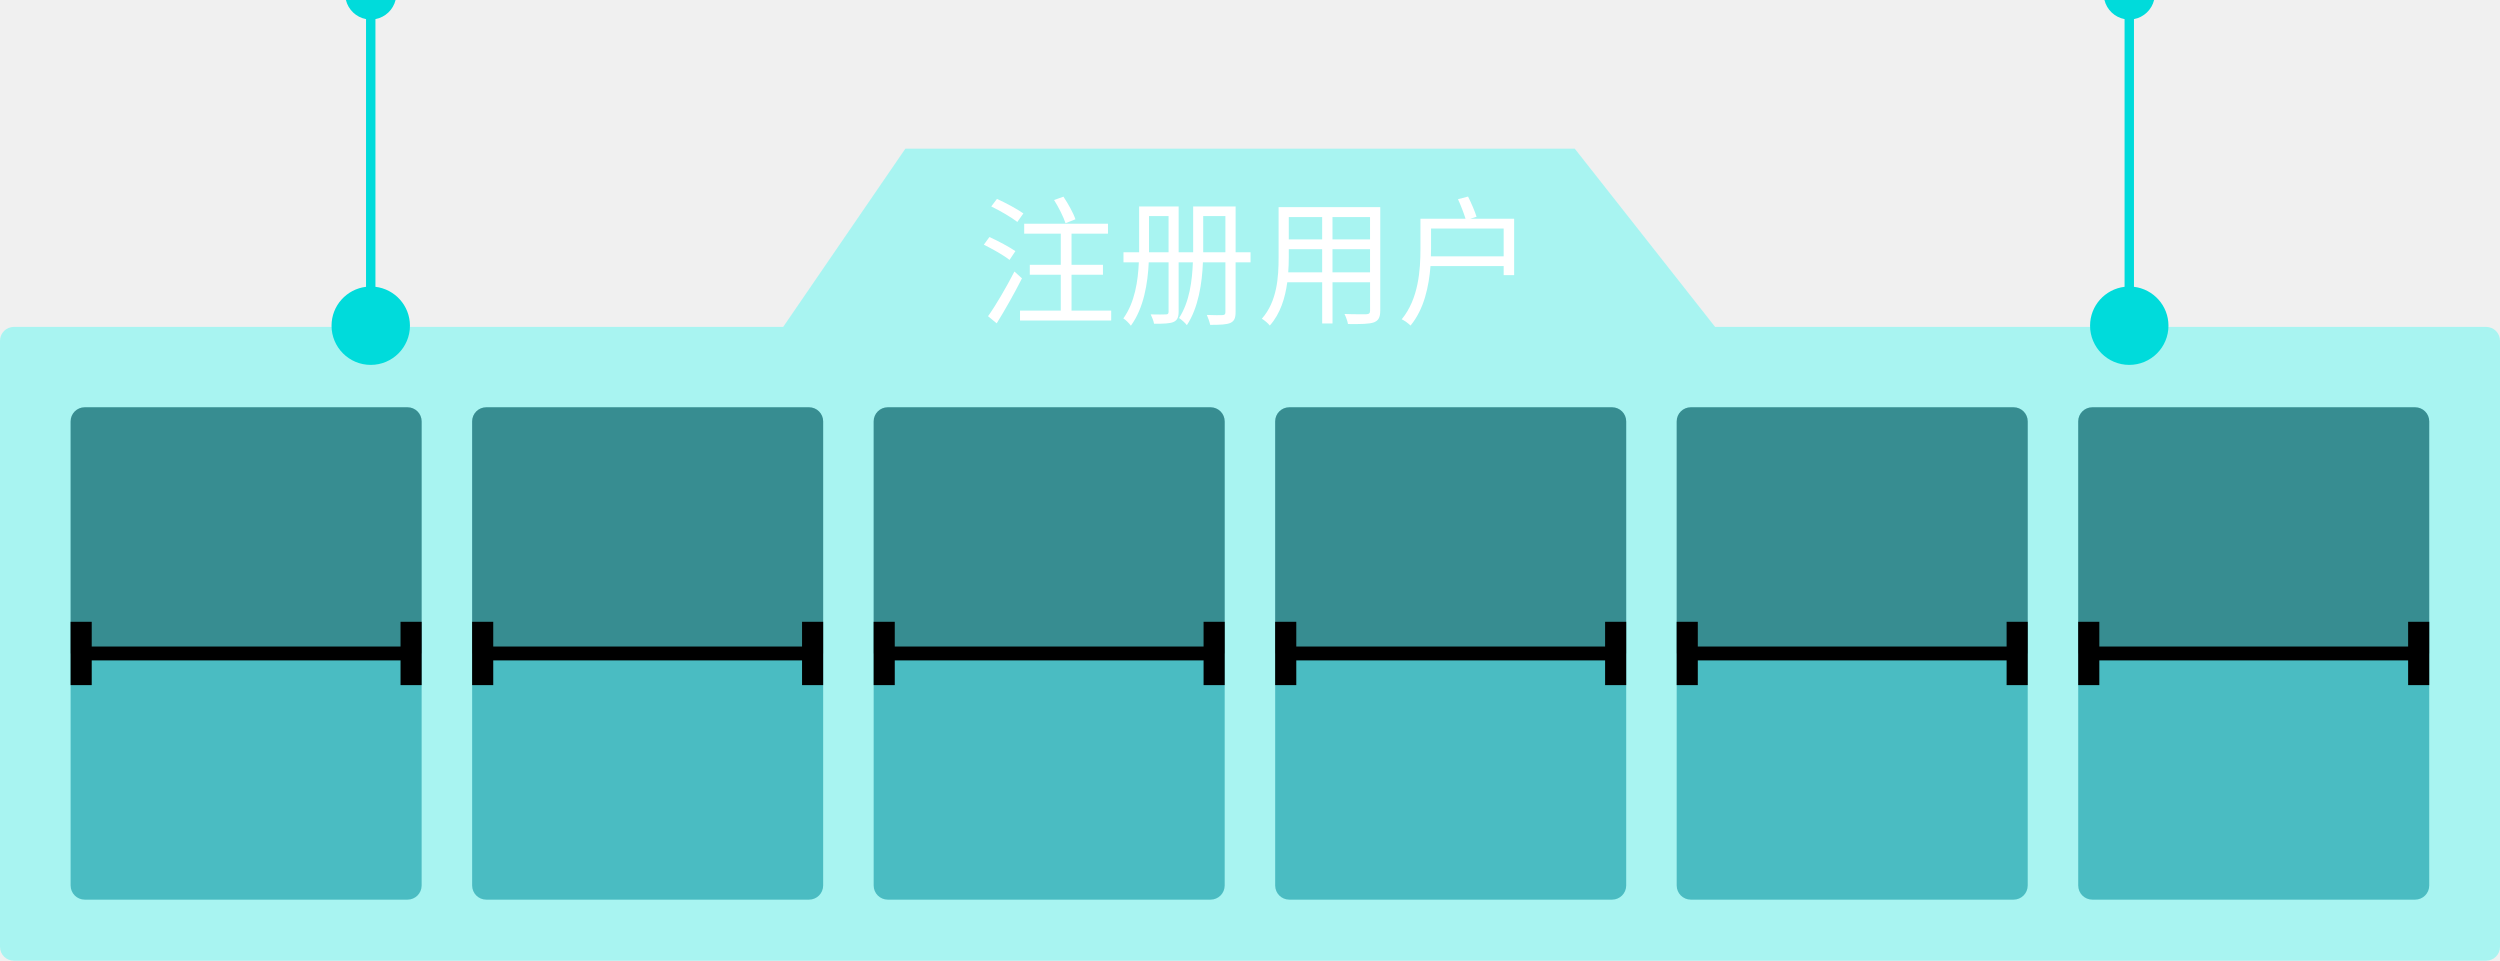
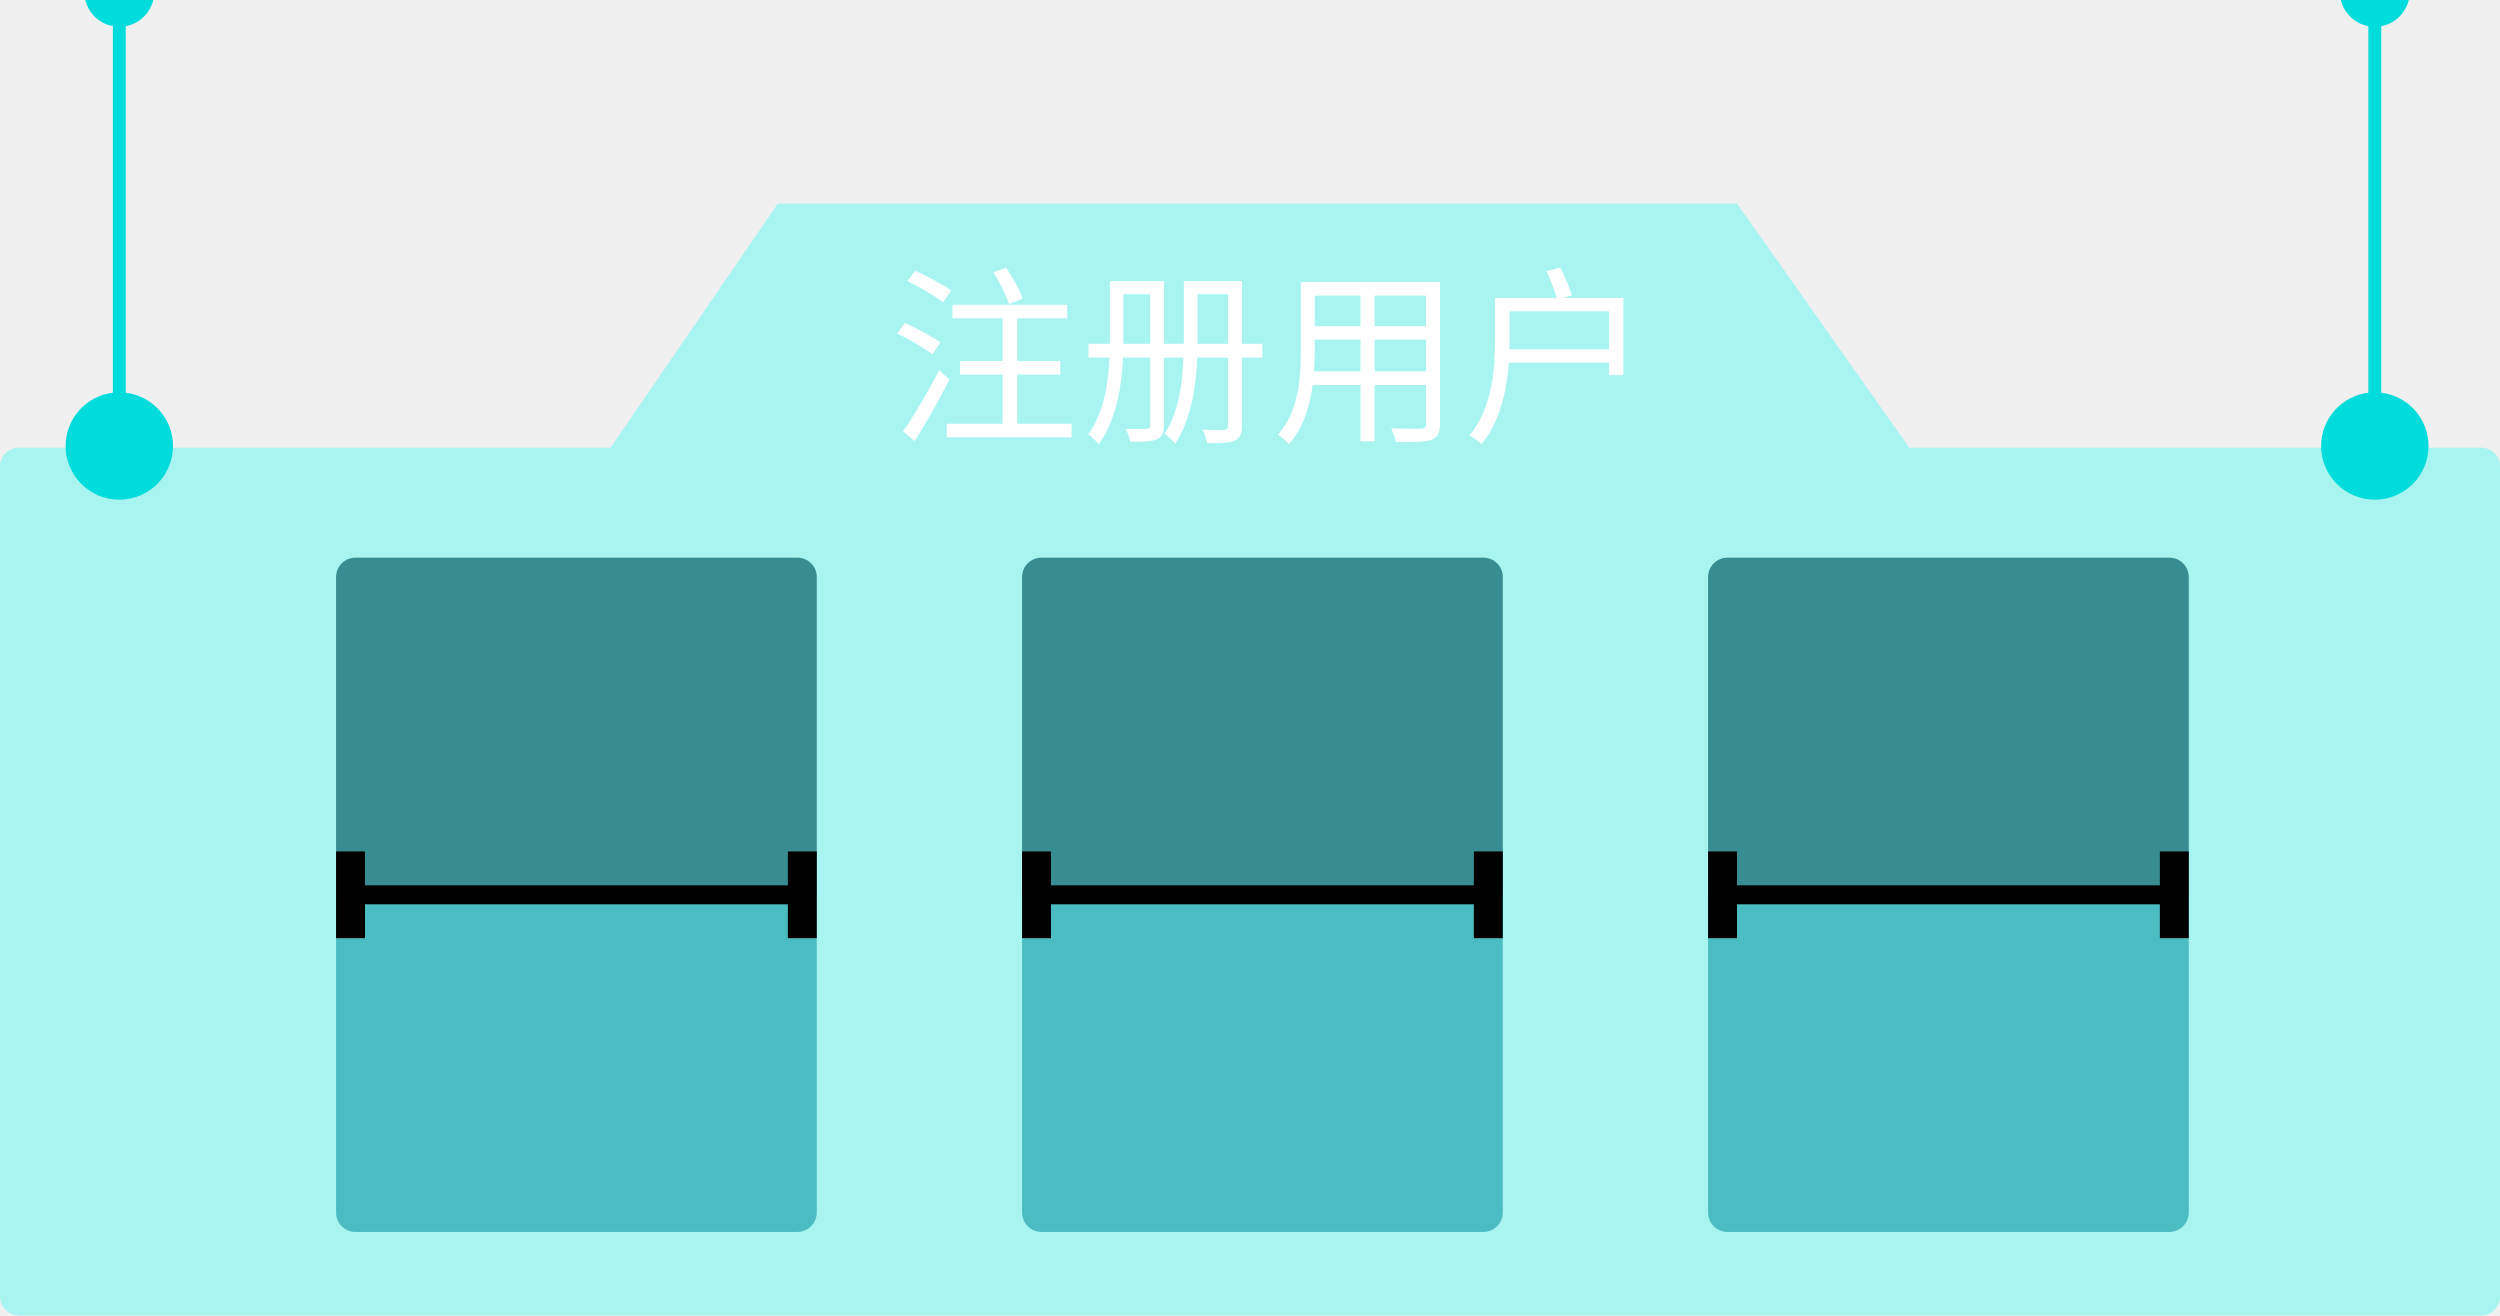
- <svg xmlns="http://www.w3.org/2000/svg" version="1.1" id="图层_1" x="0px" y="0px" width="345.459px" height="132.754px" viewBox="0 0 345.459 132.754" enable-background="new 0 0 345.459 132.754" xml:space="preserve">
-   <path opacity="0.3" fill="#00FFF6" enable-background="new    " d="M343.546,45.172H237l-19.395-24.629h-92.5l-16.884,24.629H1.915  C0.857,45.172,0,46.028,0,47.086v83.754c0,1.06,0.857,1.914,1.915,1.914h341.629c1.059,0,1.915-0.854,1.915-1.914V47.086  C345.46,46.028,344.603,45.172,343.546,45.172z" />
+ <svg xmlns="http://www.w3.org/2000/svg" version="1.1" id="图层_1" x="0px" y="0px" width="252.281px" height="132.754px" viewBox="0 0 252.281 132.754" enable-background="new 0 0 252.281 132.754" xml:space="preserve">
+   <path opacity="0.3" fill="#00FFF6" enable-background="new    " d="M250.367,45.172h-57.698l-17.375-24.629H78.497L61.613,45.172  H1.915C0.857,45.172,0,46.028,0,47.086v83.754c0,1.061,0.856,1.914,1.915,1.914h248.45c1.062,0,1.916-0.854,1.916-1.914V47.086  C252.281,46.028,251.427,45.172,250.367,45.172z" />
  <g>
-     <g>
-       <path fill="#4ABCC2" d="M58.264,122.363c0,1.079-0.875,1.954-1.954,1.954H11.711c-1.079,0-1.953-0.875-1.953-1.954V58.232    c0-1.079,0.875-1.953,1.953-1.953H56.31c1.079,0,1.954,0.875,1.954,1.953V122.363z" />
-       <path opacity="0.25" enable-background="new    " d="M58.264,90.297c-9.548,0-40.923,0-48.506,0V58.231    c0-1.079,0.875-1.953,1.953-1.953H56.31c1.079,0,1.954,0.875,1.954,1.953V90.297z" />
-       <rect x="9.758" y="85.922" width="2.917" height="8.75" />
-       <rect x="55.347" y="85.922" width="2.917" height="8.75" />
-       <rect x="12.133" y="89.34" width="45.875" height="1.916" />
-     </g>
-     <g>
-       <path fill="#4ABCC2" d="M113.747,122.363c0,1.079-0.875,1.954-1.954,1.954H67.195c-1.079,0-1.953-0.875-1.953-1.954V58.232    c0-1.079,0.875-1.953,1.953-1.953h44.599c1.079,0,1.954,0.875,1.954,1.953L113.747,122.363L113.747,122.363z" />
-       <path opacity="0.25" enable-background="new    " d="M113.747,90.297c-9.548,0-40.923,0-48.506,0V58.231    c0-1.079,0.875-1.953,1.953-1.953h44.599c1.079,0,1.954,0.875,1.954,1.953V90.297z" />
-       <rect x="65.241" y="85.922" width="2.917" height="8.75" />
-       <rect x="110.83" y="85.922" width="2.917" height="8.75" />
-       <rect x="67.616" y="89.34" width="45.875" height="1.916" />
-     </g>
-     <g>
-       <path fill="#4ABCC2" d="M169.231,122.363c0,1.079-0.875,1.954-1.954,1.954h-44.599c-1.079,0-1.953-0.875-1.953-1.954V58.232    c0-1.079,0.875-1.953,1.953-1.953h44.599c1.079,0,1.954,0.875,1.954,1.953V122.363z" />
-       <path opacity="0.25" enable-background="new    " d="M169.231,90.297c-9.549,0-40.923,0-48.506,0V58.231    c0-1.079,0.875-1.953,1.953-1.953h44.599c1.079,0,1.954,0.875,1.954,1.953V90.297z" />
-       <rect x="120.725" y="85.922" width="2.917" height="8.75" />
-       <rect x="166.314" y="85.922" width="2.917" height="8.75" />
-       <rect x="123.1" y="89.34" width="45.875" height="1.916" />
-     </g>
-     <g>
-       <path fill="#4ABCC2" d="M224.714,122.363c0,1.079-0.875,1.954-1.953,1.954h-44.6c-1.079,0-1.953-0.875-1.953-1.954V58.232    c0-1.079,0.875-1.953,1.953-1.953h44.6c1.078,0,1.953,0.875,1.953,1.953V122.363z" />
-       <path opacity="0.25" enable-background="new    " d="M224.714,90.297c-9.548,0-40.923,0-48.506,0V58.231    c0-1.079,0.875-1.953,1.953-1.953h44.6c1.078,0,1.953,0.875,1.953,1.953V90.297z" />
-       <rect x="176.208" y="85.922" width="2.917" height="8.75" />
-       <rect x="221.798" y="85.922" width="2.916" height="8.75" />
-       <rect x="178.583" y="89.34" width="45.875" height="1.916" />
-     </g>
-     <g>
-       <path fill="#4ABCC2" d="M280.197,122.363c0,1.079-0.875,1.954-1.954,1.954h-44.6c-1.078,0-1.952-0.875-1.952-1.954V58.232    c0-1.079,0.875-1.953,1.952-1.953h44.6c1.079,0,1.954,0.875,1.954,1.953V122.363z" />
-       <path opacity="0.25" enable-background="new    " d="M280.197,90.297c-9.548,0-40.923,0-48.506,0V58.231    c0-1.079,0.875-1.953,1.952-1.953h44.6c1.079,0,1.954,0.875,1.954,1.953V90.297z" />
-       <rect x="231.691" y="85.922" width="2.917" height="8.75" />
-       <rect x="277.28" y="85.922" width="2.917" height="8.75" />
-       <rect x="234.066" y="89.34" width="45.875" height="1.916" />
-     </g>
-     <g>
-       <path fill="#4ABCC2" d="M335.681,122.363c0,1.079-0.875,1.954-1.955,1.954h-44.599c-1.079,0-1.952-0.875-1.952-1.954V58.232    c0-1.079,0.875-1.953,1.952-1.953h44.599c1.08,0,1.955,0.875,1.955,1.953V122.363z" />
-       <path opacity="0.25" enable-background="new    " d="M335.681,90.297c-9.549,0-40.924,0-48.506,0V58.231    c0-1.079,0.875-1.953,1.952-1.953h44.599c1.08,0,1.955,0.875,1.955,1.953V90.297z" />
-       <rect x="287.175" y="85.922" width="2.918" height="8.75" />
-       <rect x="332.763" y="85.922" width="2.918" height="8.75" />
-       <rect x="289.55" y="89.34" width="45.875" height="1.916" />
-     </g>
+     <path fill="#4ABCC2" d="M82.421,122.363c0,1.078-0.875,1.953-1.954,1.953H35.868c-1.079,0-1.953-0.875-1.953-1.953V58.232   c0-1.079,0.875-1.953,1.953-1.953h44.599c1.079,0,1.954,0.875,1.954,1.953V122.363z" />
+     <path opacity="0.25" enable-background="new    " d="M82.421,90.297c-9.548,0-40.923,0-48.506,0V58.231   c0-1.079,0.875-1.953,1.953-1.953h44.599c1.079,0,1.954,0.875,1.954,1.953V90.297z" />
+     <rect x="33.915" y="85.922" width="2.917" height="8.75" />
+     <rect x="79.504" y="85.922" width="2.917" height="8.75" />
+     <rect x="36.29" y="89.34" width="45.875" height="1.916" />
  </g>
  <g>
-     <path fill="#FFFFFF" d="M139.501,35.918c-0.771-0.618-2.335-1.505-3.55-2.104l0.771-1.062c1.196,0.541,2.778,1.389,3.589,1.949   L139.501,35.918z M141.219,38.465c-1.022,2.026-2.373,4.419-3.492,6.214l-1.197-0.984c1.043-1.447,2.528-3.994,3.647-6.175   L141.219,38.465z M140.582,30.669c-0.791-0.617-2.373-1.543-3.608-2.142l0.791-1.042c1.196,0.541,2.817,1.409,3.647,2.007   L140.582,30.669z M153.549,42.922v1.37h-12.6v-1.37h5.634v-4.959H142.3v-1.37h4.283V32.29h-5.056v-1.37h11.577v1.37h-5.036v4.303   h4.342v1.37h-4.342v4.959H153.549z M147.239,30.843c-0.271-0.83-0.946-2.2-1.583-3.203l1.293-0.463   c0.656,0.984,1.39,2.296,1.659,3.126L147.239,30.843z" />
-     <path fill="#FFFFFF" d="M172.804,36.246h-2.065v6.889c0,0.829-0.192,1.235-0.714,1.485c-0.521,0.231-1.389,0.271-2.799,0.271   c-0.076-0.386-0.289-1.003-0.463-1.37c1.004,0.039,1.931,0.039,2.182,0.02c0.289-0.02,0.386-0.116,0.386-0.405v-6.889h-3.106   c-0.114,2.856-0.616,6.271-2.219,8.683c-0.213-0.29-0.791-0.811-1.08-0.984c1.446-2.219,1.813-5.152,1.909-7.699h-1.968v6.812   c0,0.791-0.193,1.196-0.695,1.428c-0.539,0.231-1.369,0.251-2.701,0.251c-0.058-0.367-0.289-0.945-0.463-1.293   c0.945,0.02,1.834,0.02,2.104,0c0.271,0,0.367-0.097,0.367-0.386v-6.812h-2.74c-0.135,2.875-0.675,6.31-2.47,8.76   c-0.212-0.309-0.752-0.849-1.042-1.003c1.602-2.238,2.026-5.19,2.143-7.757h-2.123v-1.39h2.161v-0.424v-5.905h5.461v6.329h2.006   v-0.405v-5.924h5.866v6.329h2.064V36.246L172.804,36.246z M161.476,34.856v-4.997h-2.7v4.573v0.424H161.476z M169.33,34.856v-4.997   h-3.067v4.592v0.405H169.33z" />
-     <path fill="#FFFFFF" d="M190.726,42.942c0,0.926-0.25,1.351-0.867,1.602c-0.655,0.231-1.775,0.251-3.59,0.231   c-0.059-0.386-0.289-1.003-0.481-1.39c1.351,0.058,2.662,0.039,3.011,0.039c0.385-0.02,0.521-0.135,0.521-0.502v-3.917h-5.188   v5.692h-1.43v-5.692h-4.822c-0.289,2.142-0.947,4.341-2.414,5.981c-0.211-0.289-0.789-0.772-1.1-0.945   c2.123-2.393,2.316-5.789,2.316-8.471v-6.946h14.047v14.318H190.726z M182.699,37.636v-3.203h-4.61v1.138   c0,0.637-0.021,1.351-0.078,2.065H182.699z M178.089,29.995v3.087h4.61v-3.087H178.089z M189.317,29.995h-5.189v3.087h5.189V29.995   z M189.317,37.636v-3.203h-5.189v3.203H189.317z" />
-     <path fill="#FFFFFF" d="M209.229,30.226v7.795h-1.447v-1.254h-10.111c-0.213,2.759-0.867,5.943-2.759,8.22   c-0.231-0.25-0.868-0.714-1.216-0.868c2.334-2.836,2.586-6.831,2.586-9.725v-4.167h6.232c-0.231-0.753-0.657-1.853-1.043-2.702   l1.39-0.366c0.442,0.887,0.944,2.045,1.177,2.797l-0.887,0.271L209.229,30.226L209.229,30.226z M207.782,35.417v-3.84h-10.034   v2.817c0,0.328,0,0.656-0.021,1.023H207.782z" />
+     <path fill="#4ABCC2" d="M151.647,122.363c0,1.078-0.875,1.953-1.954,1.953h-44.599c-1.079,0-1.953-0.875-1.953-1.953V58.232   c0-1.079,0.875-1.953,1.953-1.953h44.6c1.079,0,1.954,0.875,1.954,1.953L151.647,122.363L151.647,122.363z" />
+     <path opacity="0.25" enable-background="new    " d="M151.647,90.297c-9.549,0-40.924,0-48.507,0V58.231   c0-1.079,0.875-1.953,1.953-1.953h44.6c1.079,0,1.954,0.875,1.954,1.953V90.297z" />
+     <rect x="103.14" y="85.922" width="2.917" height="8.75" />
+     <rect x="148.73" y="85.922" width="2.917" height="8.75" />
+     <rect x="105.515" y="89.34" width="45.875" height="1.916" />
  </g>
  <g>
-     <path fill="#00DBDB" d="M51.88,39.632V2.641C53.247,2.386,54.334,1.343,54.661,0h-6.862c0.327,1.343,1.414,2.386,2.781,2.641   v36.991c-2.684,0.322-4.767,2.603-4.767,5.374c0,2.992,2.425,5.417,5.417,5.417c2.992,0,5.417-2.425,5.417-5.417   C56.646,42.235,54.564,39.954,51.88,39.632z" />
-     <path fill="#00DBDB" d="M294.88,39.632V2.641c1.367-0.255,2.454-1.298,2.781-2.641H290.8c0.326,1.343,1.412,2.386,2.78,2.641   v36.991c-2.685,0.322-4.767,2.603-4.767,5.374c0,2.992,2.426,5.417,5.416,5.417c2.992,0,5.417-2.425,5.417-5.417   C299.646,42.235,297.563,39.954,294.88,39.632z" />
+     <path fill="#4ABCC2" d="M220.873,122.363c0,1.078-0.875,1.953-1.953,1.953h-44.599c-1.079,0-1.953-0.875-1.953-1.953V58.232   c0-1.079,0.875-1.953,1.953-1.953h44.599c1.078,0,1.953,0.875,1.953,1.953V122.363z" />
+     <path opacity="0.25" enable-background="new    " d="M220.873,90.297c-9.549,0-40.922,0-48.505,0V58.231   c0-1.079,0.875-1.953,1.953-1.953h44.599c1.078,0,1.953,0.875,1.953,1.953V90.297z" />
+     <rect x="172.367" y="85.922" width="2.917" height="8.75" />
+     <rect x="217.957" y="85.922" width="2.916" height="8.75" />
+     <rect x="174.742" y="89.34" width="45.875" height="1.916" />
+   </g>
+   <g>
+     <path fill="#FFFFFF" d="M94.091,35.755c-0.771-0.618-2.336-1.505-3.552-2.104l0.771-1.062c1.195,0.541,2.777,1.389,3.589,1.949   L94.091,35.755z M95.807,38.302c-1.021,2.026-2.372,4.419-3.491,6.214l-1.197-0.984c1.044-1.447,2.528-3.994,3.647-6.175   L95.807,38.302z M95.171,30.506c-0.791-0.617-2.373-1.543-3.607-2.142l0.791-1.042c1.195,0.541,2.816,1.409,3.646,2.007   L95.171,30.506z M108.138,42.759v1.37H95.537v-1.37h5.636V37.8H96.89v-1.37h4.283v-4.303h-5.058v-1.37h11.577v1.37h-5.036v4.303   h4.342v1.37h-4.342v4.959H108.138z M101.828,30.68c-0.271-0.83-0.946-2.2-1.584-3.203l1.293-0.463   c0.656,0.984,1.392,2.296,1.659,3.126L101.828,30.68z" />
+     <path fill="#FFFFFF" d="M127.394,36.083h-2.064v6.889c0,0.829-0.193,1.235-0.715,1.485c-0.521,0.231-1.389,0.271-2.799,0.271   c-0.076-0.386-0.289-1.003-0.463-1.37c1.004,0.039,1.93,0.039,2.182,0.02c0.289-0.02,0.387-0.116,0.387-0.405v-6.889h-3.105   c-0.115,2.856-0.617,6.271-2.221,8.683c-0.213-0.29-0.791-0.811-1.08-0.984c1.447-2.219,1.814-5.152,1.91-7.699h-1.969v6.812   c0,0.791-0.193,1.196-0.695,1.428c-0.539,0.231-1.369,0.251-2.699,0.251c-0.059-0.367-0.289-0.945-0.465-1.293   c0.945,0.02,1.834,0.02,2.104,0c0.271,0,0.367-0.097,0.367-0.386v-6.812h-2.738c-0.137,2.875-0.676,6.31-2.471,8.76   c-0.213-0.309-0.753-0.849-1.043-1.003c1.604-2.238,2.027-5.19,2.145-7.757h-2.124v-1.39h2.161V34.27v-5.905h5.461v6.329h2.006   v-0.405v-5.924h5.867v6.329h2.063V36.083L127.394,36.083z M116.066,34.693v-4.997h-2.701v4.573v0.424H116.066z M123.919,34.693   v-4.997h-3.066v4.592v0.405H123.919z" />
+     <path fill="#FFFFFF" d="M145.316,42.779c0,0.926-0.25,1.351-0.867,1.602c-0.654,0.231-1.775,0.251-3.59,0.231   c-0.059-0.386-0.289-1.003-0.48-1.39c1.352,0.058,2.662,0.039,3.01,0.039c0.387-0.02,0.521-0.135,0.521-0.502v-3.917h-5.188v5.692   h-1.432v-5.692h-4.82c-0.289,2.142-0.947,4.341-2.414,5.981c-0.211-0.289-0.789-0.772-1.102-0.945   c2.123-2.393,2.316-5.789,2.316-8.471v-6.946h14.047v14.318H145.316z M137.288,37.473V34.27h-4.609v1.138   c0,0.637-0.021,1.351-0.078,2.065H137.288z M132.679,29.832v3.087h4.609v-3.087H132.679L132.679,29.832z M143.907,29.832h-5.189   v3.087h5.189V29.832z M143.907,37.473V34.27h-5.189v3.203H143.907z" />
+     <path fill="#FFFFFF" d="M163.82,30.063v7.795h-1.447v-1.254h-10.111c-0.213,2.759-0.867,5.943-2.76,8.22   c-0.23-0.25-0.867-0.714-1.215-0.868c2.334-2.836,2.586-6.831,2.586-9.725v-4.167h6.232c-0.232-0.753-0.658-1.853-1.043-2.702   l1.389-0.366c0.441,0.887,0.945,2.045,1.178,2.797l-0.887,0.271L163.82,30.063L163.82,30.063z M162.372,35.254v-3.84h-10.035v2.817   c0,0.328,0,0.656-0.02,1.023H162.372z" />
+   </g>
+   <g>
+     <path fill="#00DBDB" d="M12.689,39.632V2.641C14.057,2.386,15.144,1.343,15.471,0H8.608c0.327,1.343,1.414,2.386,2.781,2.641   v36.991c-2.684,0.322-4.767,2.603-4.767,5.374c0,2.992,2.425,5.417,5.417,5.417s5.417-2.425,5.417-5.417   C17.456,42.235,15.374,39.954,12.689,39.632z" />
+     <path fill="#00DBDB" d="M240.298,39.632V2.641c1.367-0.255,2.455-1.298,2.781-2.641h-6.86c0.325,1.343,1.411,2.386,2.78,2.641   v36.991c-2.686,0.322-4.768,2.603-4.768,5.374c0,2.992,2.426,5.417,5.416,5.417c2.992,0,5.418-2.425,5.418-5.417   C245.067,42.235,242.983,39.954,240.298,39.632z" />
  </g>
</svg>
